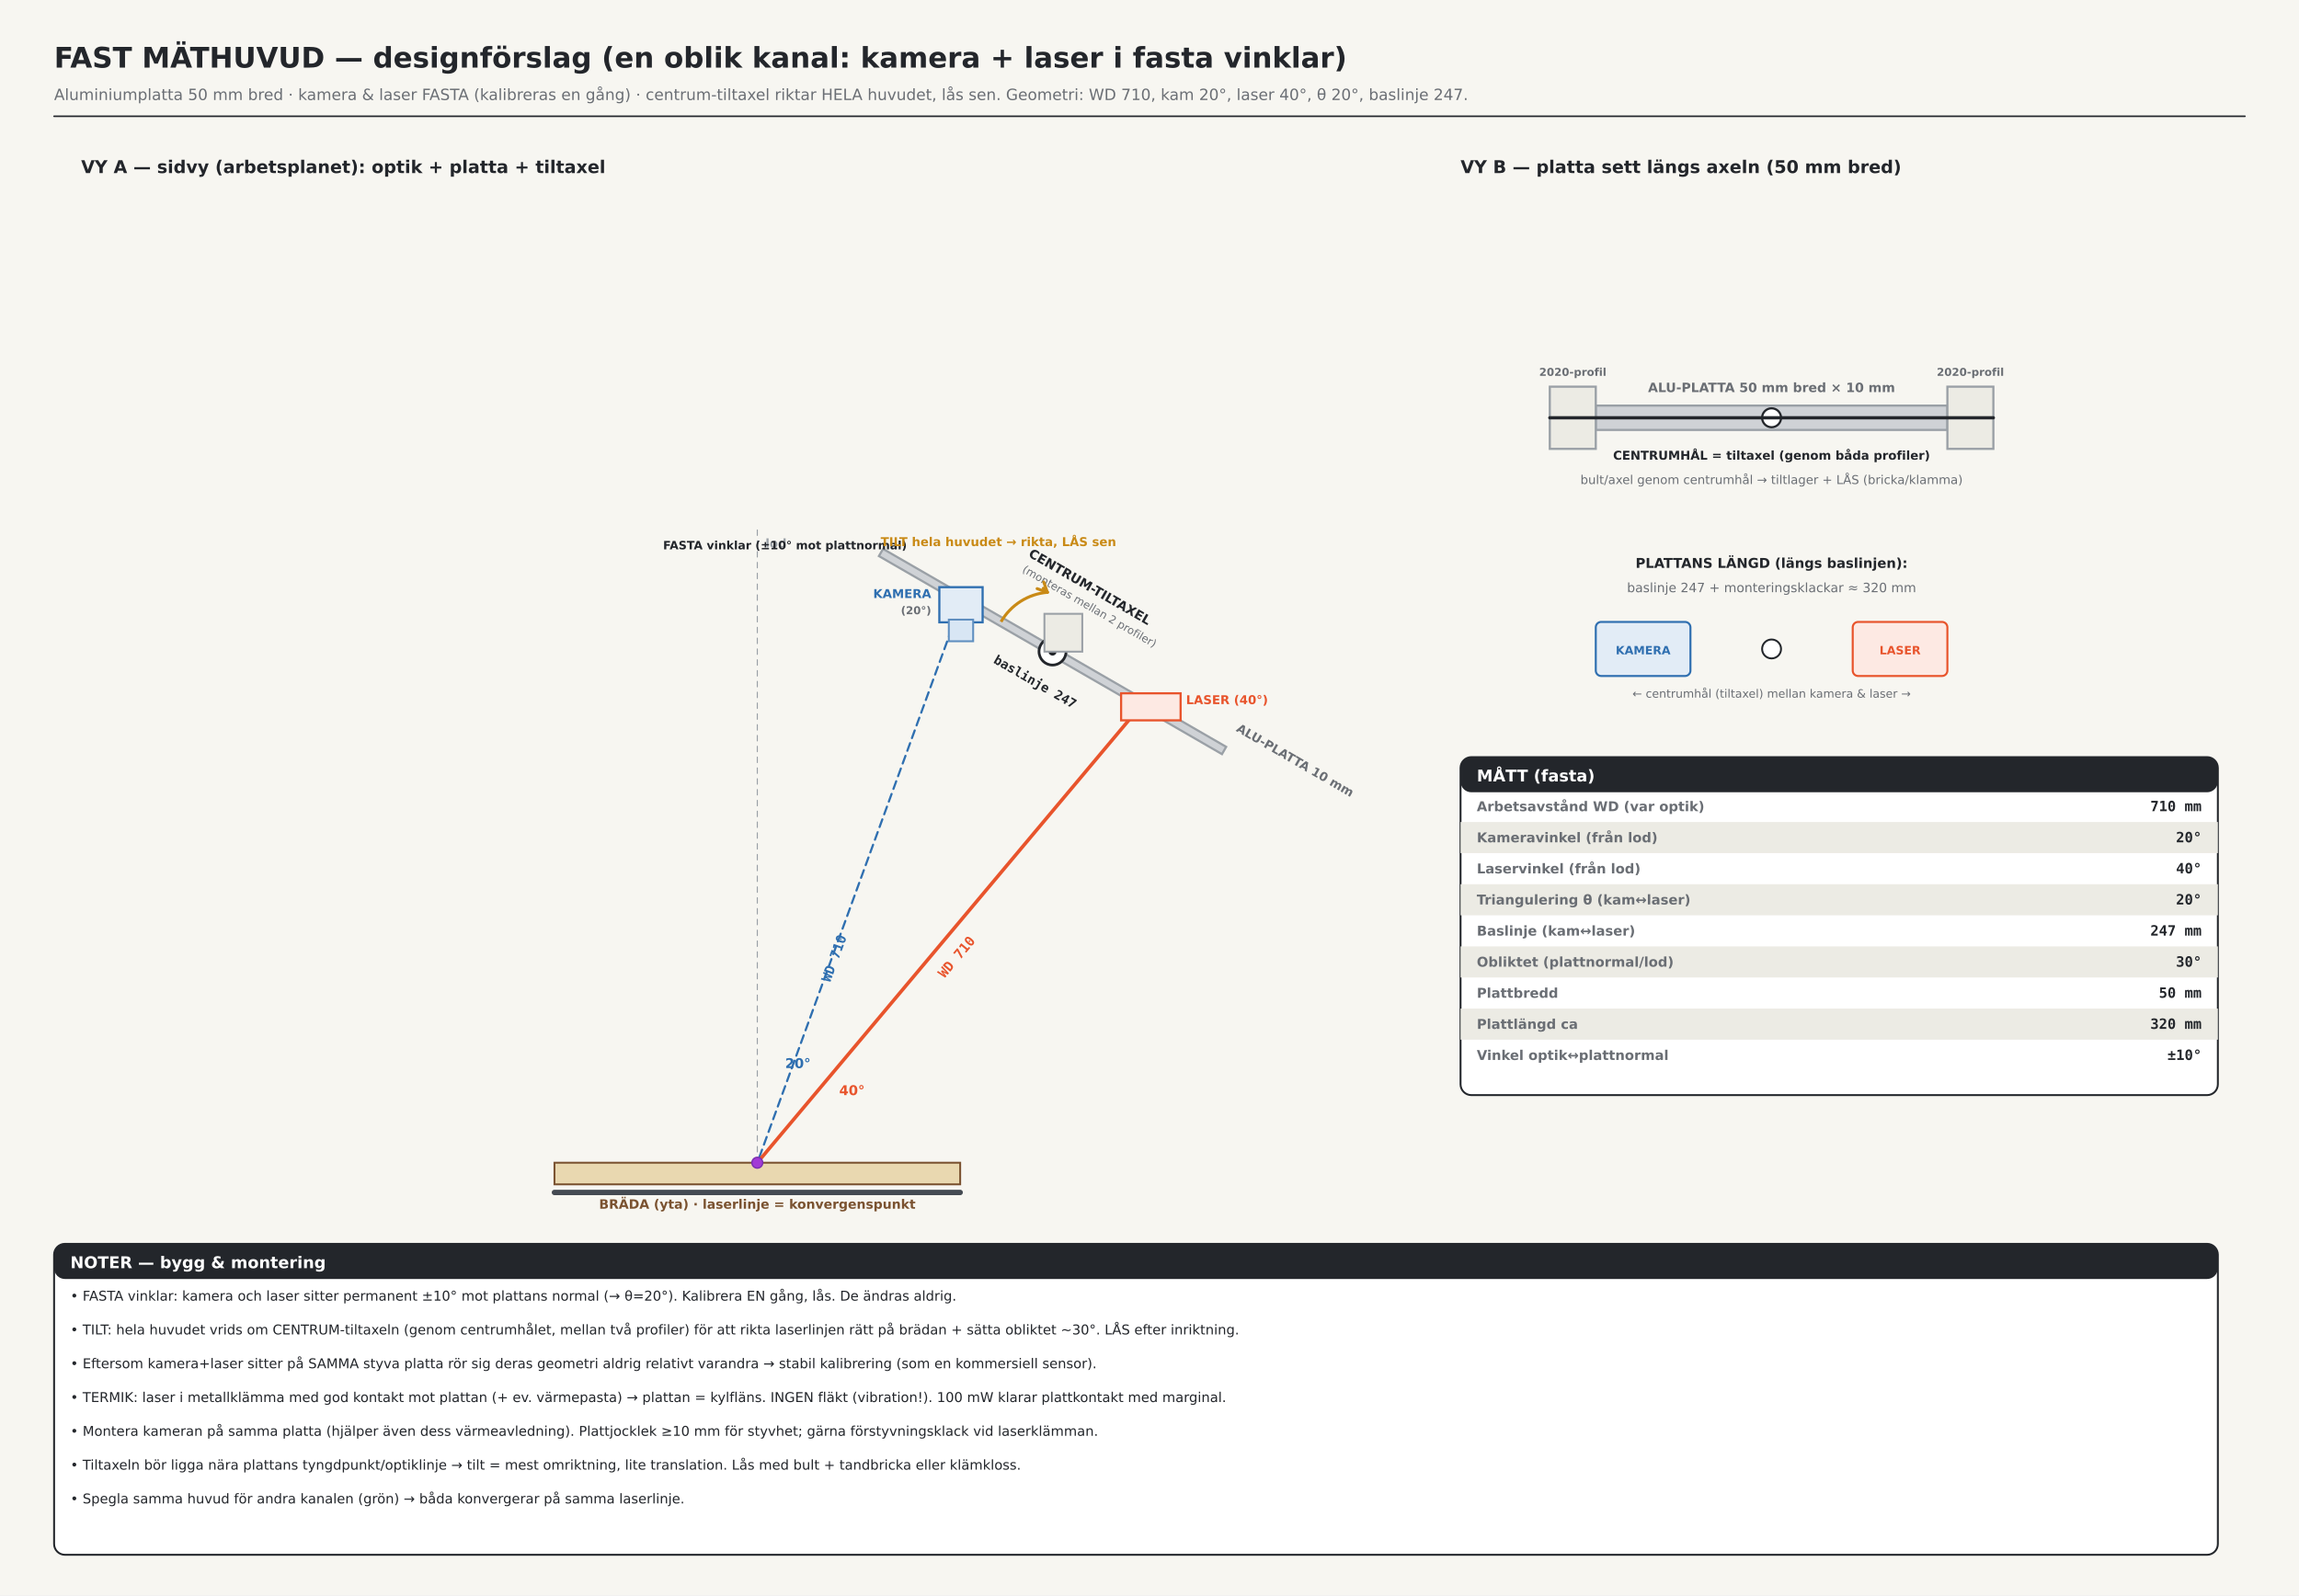
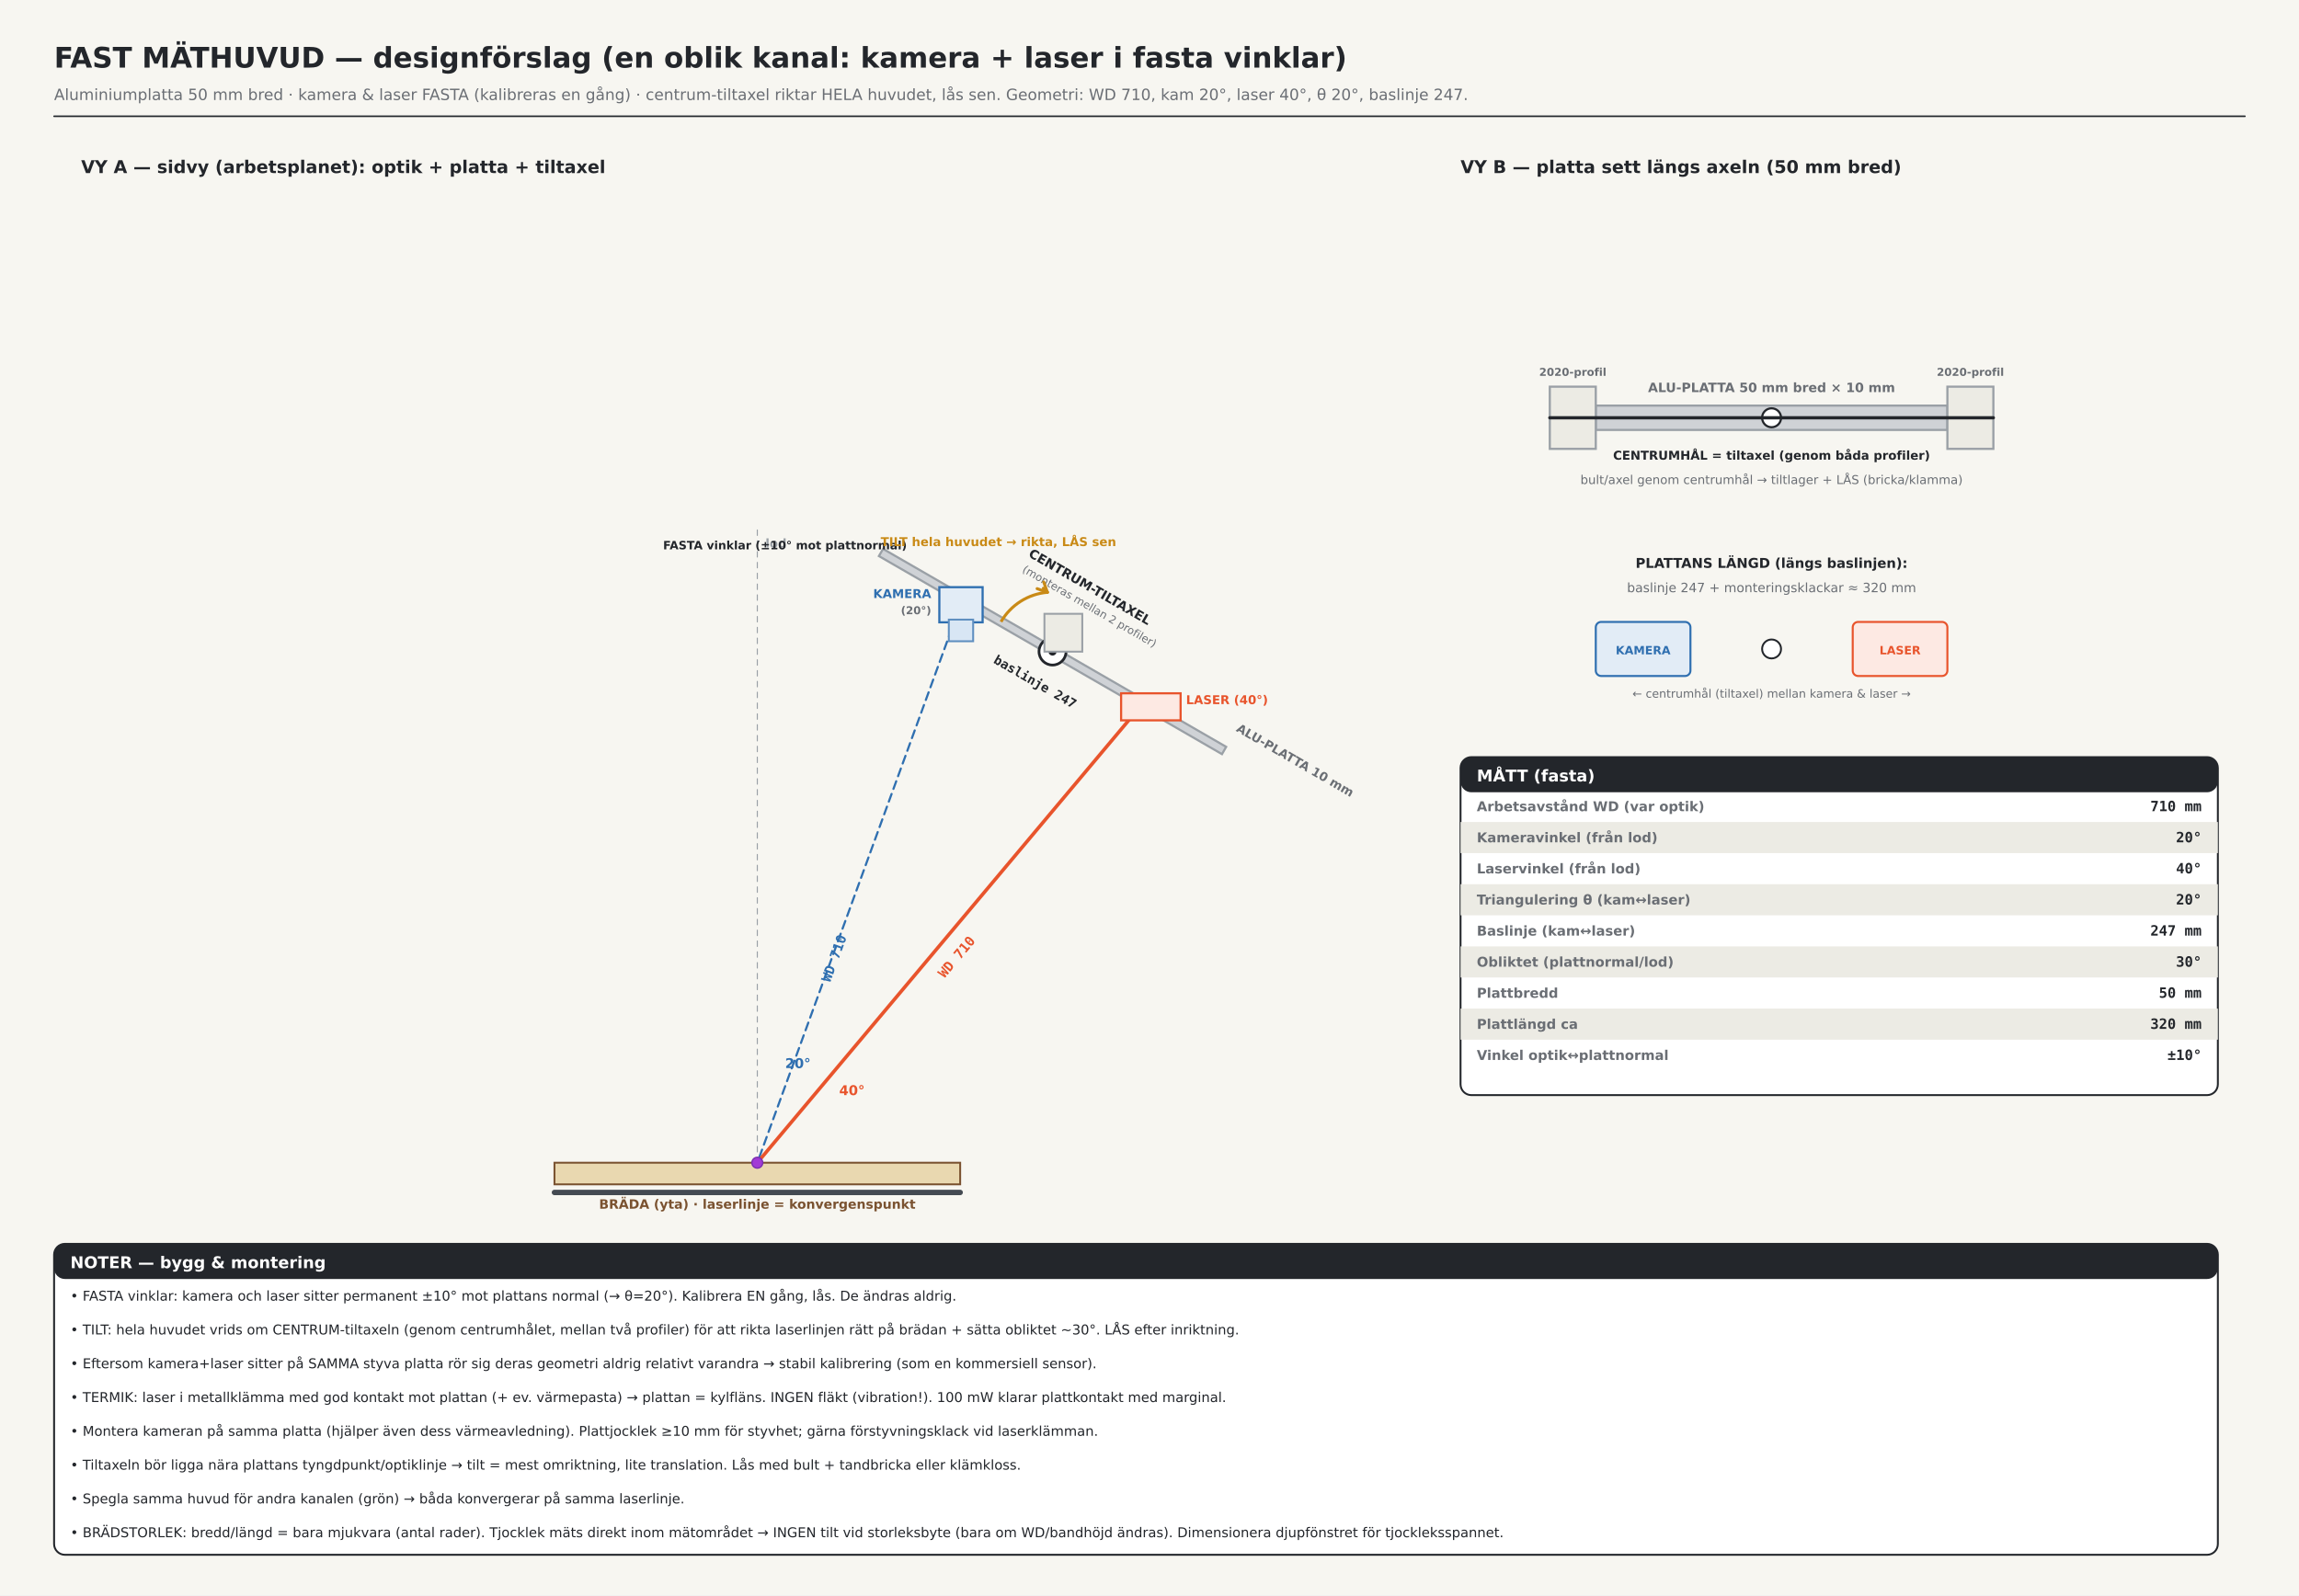
<svg xmlns="http://www.w3.org/2000/svg" width="1700" height="1180" viewBox="0 0 1700 1180">
  <rect width="1700" height="1180" fill="#f7f6f1" />
  <text x="40.0" y="50.0" font-family="'IBM Plex Sans','DejaVu Sans',sans-serif" font-size="21" font-weight="700" fill="#23262b" text-anchor="start">FAST MÄTHUVUD — designförslag (en oblik kanal: kamera + laser i fasta vinklar)</text>
  <text x="40.0" y="74.0" font-family="'IBM Plex Sans','DejaVu Sans',sans-serif" font-size="11.5" font-weight="400" fill="#6a6e74" text-anchor="start">Aluminiumplatta 50 mm bred · kamera &amp; laser FASTA (kalibreras en gång) · centrum-tiltaxel riktar HELA huvudet, lås sen. Geometri: WD 710, kam 20°, laser 40°, θ 20°, baslinje 247.</text>
  <line x1="40.0" y1="86.0" x2="1660.0" y2="86.0" stroke="#23262b" stroke-width="1.2" opacity="1" stroke-linecap="round" />
  <text x="60.0" y="128.0" font-family="'IBM Plex Sans','DejaVu Sans',sans-serif" font-size="13" font-weight="700" fill="#23262b" text-anchor="start">VY A — sidvy (arbetsplanet): optik + platta + tiltaxel</text>
  <rect x="410.0" y="860.0" width="300.0" height="16.0" rx="0" fill="#e9d8b0" stroke="#7a5230" stroke-width="1.4" opacity="1" />
  <text x="560.0" y="894.0" font-family="'IBM Plex Sans','DejaVu Sans',sans-serif" font-size="9.5" font-weight="700" fill="#7a5230" text-anchor="middle">BRÄDA (yta)  ·  laserlinje = konvergenspunkt</text>
  <line x1="410.0" y1="882.0" x2="710.0" y2="882.0" stroke="#444a52" stroke-width="4" opacity="1" stroke-linecap="round" />
  <line x1="560.0" y1="860.0" x2="560.0" y2="390.0" stroke="#9aa0a6" stroke-width="0.8" stroke-dasharray="4 4" opacity="1" stroke-linecap="round" />
  <text x="566.0" y="405.0" font-family="'IBM Plex Sans','DejaVu Sans',sans-serif" font-size="9" font-weight="700" fill="#9aa0a6" text-anchor="start">lod</text>
  <line x1="710.6" y1="446.3" x2="560.0" y2="860.0" stroke="#2f6fb0" stroke-width="1.6" stroke-dasharray="6 4" opacity="1" stroke-linecap="round" />
  <line x1="843.0" y1="522.8" x2="560.0" y2="860.0" stroke="#e8542c" stroke-width="2.6" opacity="1" stroke-linecap="round" />
  <circle cx="560.0" cy="860.0" r="4.0" fill="#a23ad6" stroke="#7a2fb0" stroke-width="1" />
  <text x="590.0" y="790.0" font-family="'IBM Plex Sans','DejaVu Sans',sans-serif" font-size="10" font-weight="700" fill="#2f6fb0" text-anchor="middle">20°</text>
  <text x="630.0" y="810.0" font-family="'IBM Plex Sans','DejaVu Sans',sans-serif" font-size="10" font-weight="700" fill="#e8542c" text-anchor="middle">40°</text>
  <text x="710.0" y="710.0" font-family="'IBM Plex Mono','DejaVu Sans Mono',monospace" font-size="10" font-weight="700" fill="#e8542c" text-anchor="middle" transform="rotate(-50 710.0 710.0)">WD 710</text>
  <text x="620.0" y="710.0" font-family="'IBM Plex Mono','DejaVu Sans Mono',monospace" font-size="10" font-weight="700" fill="#2f6fb0" text-anchor="middle" transform="rotate(-70 620.0 710.0)">WD 710</text>
  <polygon points="649.9,411.3 903.6,557.8 906.7,552.4 653.0,406.0" fill="#cfd2d6" stroke="#9aa0a6" stroke-width="1.6" opacity="1" />
  <text x="913.6" y="540.5" font-family="'IBM Plex Sans','DejaVu Sans',sans-serif" font-size="9" font-weight="700" fill="#6a6e74" text-anchor="start" transform="rotate(30 913.6 540.5)">ALU-PLATTA 10 mm</text>
  <text x="763.8" y="507.1" font-family="'IBM Plex Mono','DejaVu Sans Mono',monospace" font-size="9.5" font-weight="700" fill="#23262b" text-anchor="middle" transform="rotate(30 763.8 507.1)">baslinje 247</text>
  <polygon points="694.6,434.3 726.6,434.3 726.6,460.3 694.6,460.3" fill="#e2ecf6" stroke="#2f6fb0" stroke-width="1.6" opacity="1" />
  <rect x="701.6" y="458.3" width="18.0" height="16.0" rx="0" fill="#d8e6f4" stroke="#5f8fc0" stroke-width="1.4" opacity="1" />
  <text x="688.6" y="442.3" font-family="'IBM Plex Sans','DejaVu Sans',sans-serif" font-size="9" font-weight="700" fill="#2f6fb0" text-anchor="end">KAMERA</text>
  <text x="688.6" y="454.3" font-family="'IBM Plex Sans','DejaVu Sans',sans-serif" font-size="8" font-weight="700" fill="#6a6e74" text-anchor="end">(20°)</text>
  <polygon points="829.0,512.8 873.0,512.8 873.0,532.8 829.0,532.8" fill="#fde9e3" stroke="#e8542c" stroke-width="1.6" opacity="1" />
  <text x="877.0" y="520.8" font-family="'IBM Plex Sans','DejaVu Sans',sans-serif" font-size="9" font-weight="700" fill="#e8542c" text-anchor="start">LASER (40°)</text>
  <text x="670.6" y="406.3" font-family="'IBM Plex Sans','DejaVu Sans',sans-serif" font-size="8.5" font-weight="700" fill="#23262b" text-anchor="end">FASTA vinklar (±10° mot plattnormal)</text>
  <circle cx="778.3" cy="481.9" r="10.0" fill="#fff" stroke="#23262b" stroke-width="2" />
  <circle cx="778.3" cy="481.9" r="3.0" fill="#23262b" stroke="#23262b" stroke-width="0" />
  <rect x="772.3" y="454.0" width="28.0" height="28.0" rx="0" fill="#ecebe4" stroke="#9aa0a6" stroke-width="1.4" opacity="1" />
  <text x="804.3" y="436.9" font-family="'IBM Plex Sans','DejaVu Sans',sans-serif" font-size="9.5" font-weight="700" fill="#23262b" text-anchor="middle" transform="rotate(30 804.3 436.9)">CENTRUM-TILTAXEL</text>
  <text x="804.3" y="450.9" font-family="'IBM Plex Sans','DejaVu Sans',sans-serif" font-size="8" font-weight="400" fill="#6a6e74" text-anchor="middle" transform="rotate(30 804.3 450.9)">(monteras mellan 2 profiler)</text>
  <path d="M 740.2 459.9 A 44 44 0 0 1 774.5 438.1" fill="none" stroke="#c98a16" stroke-width="2.2" />
  <line x1="771.5" y1="435.1" x2="774.5" y2="438.1" stroke="#c98a16" stroke-width="2.2" opacity="1" stroke-linecap="round" />
  <line x1="774.5" y1="438.1" x2="766.9" y2="435.4" stroke="#c98a16" stroke-width="2.2" opacity="1" stroke-linecap="round" />
  <line x1="774.5" y1="438.1" x2="771.8" y2="430.5" stroke="#c98a16" stroke-width="2.2" opacity="1" stroke-linecap="round" />
  <text x="738.3" y="403.9" font-family="'IBM Plex Sans','DejaVu Sans',sans-serif" font-size="9" font-weight="700" fill="#c98a16" text-anchor="middle">TILT hela huvudet → rikta, LÅS sen</text>
  <text x="1080.0" y="128.0" font-family="'IBM Plex Sans','DejaVu Sans',sans-serif" font-size="13" font-weight="700" fill="#23262b" text-anchor="start">VY B — platta sett längs axeln (50 mm bred)</text>
  <rect x="1180.0" y="300.0" width="260.0" height="18.0" rx="0" fill="#cfd2d6" stroke="#9aa0a6" stroke-width="1.6" opacity="1" />
  <text x="1310.0" y="290.0" font-family="'IBM Plex Sans','DejaVu Sans',sans-serif" font-size="9.5" font-weight="700" fill="#6a6e74" text-anchor="middle">ALU-PLATTA  50 mm bred × 10 mm</text>
  <circle cx="1310.0" cy="309.0" r="7.0" fill="#fff" stroke="#23262b" stroke-width="1.6" />
  <text x="1310.0" y="340.0" font-family="'IBM Plex Sans','DejaVu Sans',sans-serif" font-size="9" font-weight="700" fill="#23262b" text-anchor="middle">CENTRUMHÅL = tiltaxel (genom båda profiler)</text>
  <rect x="1146.0" y="286.0" width="34.0" height="46.0" rx="0" fill="#ecebe4" stroke="#9aa0a6" stroke-width="1.6" opacity="1" />
  <text x="1163.0" y="278.0" font-family="'IBM Plex Sans','DejaVu Sans',sans-serif" font-size="8" font-weight="700" fill="#6a6e74" text-anchor="middle">2020-profil</text>
  <rect x="1440.0" y="286.0" width="34.0" height="46.0" rx="0" fill="#ecebe4" stroke="#9aa0a6" stroke-width="1.6" opacity="1" />
  <text x="1457.0" y="278.0" font-family="'IBM Plex Sans','DejaVu Sans',sans-serif" font-size="8" font-weight="700" fill="#6a6e74" text-anchor="middle">2020-profil</text>
  <line x1="1146.0" y1="309.0" x2="1474.0" y2="309.0" stroke="#23262b" stroke-width="2.4" opacity="1" stroke-linecap="round" />
  <text x="1310.0" y="358.0" font-family="'IBM Plex Sans','DejaVu Sans',sans-serif" font-size="9" font-weight="400" fill="#6a6e74" text-anchor="middle">bult/axel genom centrumhål → tiltlager + LÅS (bricka/klamma)</text>
  <text x="1310.0" y="420.0" font-family="'IBM Plex Sans','DejaVu Sans',sans-serif" font-size="10" font-weight="700" fill="#23262b" text-anchor="middle">PLATTANS LÄNGD (längs baslinjen):</text>
  <text x="1310.0" y="438.0" font-family="'IBM Plex Sans','DejaVu Sans',sans-serif" font-size="9.5" font-weight="400" fill="#6a6e74" text-anchor="middle">baslinje 247 + monteringsklackar ≈ 320 mm</text>
  <rect x="1180.0" y="460.0" width="70.0" height="40.0" rx="4" fill="#e2ecf6" stroke="#2f6fb0" stroke-width="1.5" opacity="1" />
  <text x="1215.0" y="484.0" font-family="'IBM Plex Sans','DejaVu Sans',sans-serif" font-size="8.5" font-weight="700" fill="#2f6fb0" text-anchor="middle">KAMERA</text>
  <rect x="1370.0" y="460.0" width="70.0" height="40.0" rx="4" fill="#fde9e3" stroke="#e8542c" stroke-width="1.5" opacity="1" />
  <text x="1405.0" y="484.0" font-family="'IBM Plex Sans','DejaVu Sans',sans-serif" font-size="8.5" font-weight="700" fill="#e8542c" text-anchor="middle">LASER</text>
  <circle cx="1310.0" cy="480.0" r="7.0" fill="#fff" stroke="#23262b" stroke-width="1.4" />
  <text x="1310.0" y="516.0" font-family="'IBM Plex Sans','DejaVu Sans',sans-serif" font-size="8.5" font-weight="400" fill="#6a6e74" text-anchor="middle">← centrumhål (tiltaxel) mellan kamera &amp; laser →</text>
  <rect x="1080.0" y="560.0" width="560.0" height="250.0" rx="8" fill="#fff" stroke="#23262b" stroke-width="1.4" opacity="1" />
  <rect x="1080.0" y="560.0" width="560.0" height="26.0" rx="8" fill="#23262b" stroke="#23262b" stroke-width="0" opacity="1" />
  <text x="1092.0" y="578.0" font-family="'IBM Plex Sans','DejaVu Sans',sans-serif" font-size="12" font-weight="700" fill="#fff" text-anchor="start">MÅTT (fasta)</text>
  <text x="1092.0" y="600.0" font-family="'IBM Plex Sans','DejaVu Sans',sans-serif" font-size="10" font-weight="700" fill="#6a6e74" text-anchor="start">Arbetsavstånd WD (var optik)</text>
  <text x="1628.0" y="600.0" font-family="'IBM Plex Mono','DejaVu Sans Mono',monospace" font-size="10.5" font-weight="700" fill="#23262b" text-anchor="end">710 mm</text>
  <rect x="1080.0" y="608.0" width="560.0" height="23.0" rx="0" fill="#ecebe4" stroke="none" stroke-width="0" opacity="1" />
  <text x="1092.0" y="623.0" font-family="'IBM Plex Sans','DejaVu Sans',sans-serif" font-size="10" font-weight="700" fill="#6a6e74" text-anchor="start">Kameravinkel (från lod)</text>
  <text x="1628.0" y="623.0" font-family="'IBM Plex Mono','DejaVu Sans Mono',monospace" font-size="10.5" font-weight="700" fill="#23262b" text-anchor="end">20°</text>
  <text x="1092.0" y="646.0" font-family="'IBM Plex Sans','DejaVu Sans',sans-serif" font-size="10" font-weight="700" fill="#6a6e74" text-anchor="start">Laservinkel (från lod)</text>
  <text x="1628.0" y="646.0" font-family="'IBM Plex Mono','DejaVu Sans Mono',monospace" font-size="10.5" font-weight="700" fill="#23262b" text-anchor="end">40°</text>
  <rect x="1080.0" y="654.0" width="560.0" height="23.0" rx="0" fill="#ecebe4" stroke="none" stroke-width="0" opacity="1" />
  <text x="1092.0" y="669.0" font-family="'IBM Plex Sans','DejaVu Sans',sans-serif" font-size="10" font-weight="700" fill="#6a6e74" text-anchor="start">Triangulering θ (kam↔laser)</text>
  <text x="1628.0" y="669.0" font-family="'IBM Plex Mono','DejaVu Sans Mono',monospace" font-size="10.5" font-weight="700" fill="#23262b" text-anchor="end">20°</text>
  <text x="1092.0" y="692.0" font-family="'IBM Plex Sans','DejaVu Sans',sans-serif" font-size="10" font-weight="700" fill="#6a6e74" text-anchor="start">Baslinje (kam↔laser)</text>
  <text x="1628.0" y="692.0" font-family="'IBM Plex Mono','DejaVu Sans Mono',monospace" font-size="10.5" font-weight="700" fill="#23262b" text-anchor="end">247 mm</text>
  <rect x="1080.0" y="700.0" width="560.0" height="23.0" rx="0" fill="#ecebe4" stroke="none" stroke-width="0" opacity="1" />
  <text x="1092.0" y="715.0" font-family="'IBM Plex Sans','DejaVu Sans',sans-serif" font-size="10" font-weight="700" fill="#6a6e74" text-anchor="start">Obliktet (plattnormal/lod)</text>
  <text x="1628.0" y="715.0" font-family="'IBM Plex Mono','DejaVu Sans Mono',monospace" font-size="10.5" font-weight="700" fill="#23262b" text-anchor="end">30°</text>
  <text x="1092.0" y="738.0" font-family="'IBM Plex Sans','DejaVu Sans',sans-serif" font-size="10" font-weight="700" fill="#6a6e74" text-anchor="start">Plattbredd</text>
  <text x="1628.0" y="738.0" font-family="'IBM Plex Mono','DejaVu Sans Mono',monospace" font-size="10.5" font-weight="700" fill="#23262b" text-anchor="end">50 mm</text>
  <rect x="1080.0" y="746.0" width="560.0" height="23.0" rx="0" fill="#ecebe4" stroke="none" stroke-width="0" opacity="1" />
  <text x="1092.0" y="761.0" font-family="'IBM Plex Sans','DejaVu Sans',sans-serif" font-size="10" font-weight="700" fill="#6a6e74" text-anchor="start">Plattlängd ca</text>
  <text x="1628.0" y="761.0" font-family="'IBM Plex Mono','DejaVu Sans Mono',monospace" font-size="10.5" font-weight="700" fill="#23262b" text-anchor="end">320 mm</text>
  <text x="1092.0" y="784.0" font-family="'IBM Plex Sans','DejaVu Sans',sans-serif" font-size="10" font-weight="700" fill="#6a6e74" text-anchor="start">Vinkel optik↔plattnormal</text>
  <text x="1628.0" y="784.0" font-family="'IBM Plex Mono','DejaVu Sans Mono',monospace" font-size="10.5" font-weight="700" fill="#23262b" text-anchor="end">±10°</text>
  <rect x="40.0" y="920.0" width="1600.0" height="230.0" rx="8" fill="#fff" stroke="#23262b" stroke-width="1.4" opacity="1" />
  <rect x="40.0" y="920.0" width="1600.0" height="26.0" rx="8" fill="#23262b" stroke="#23262b" stroke-width="0" opacity="1" />
  <text x="52.0" y="938.0" font-family="'IBM Plex Sans','DejaVu Sans',sans-serif" font-size="12" font-weight="700" fill="#fff" text-anchor="start">NOTER — bygg &amp; montering</text>
  <text x="52.0" y="962.0" font-family="'IBM Plex Sans','DejaVu Sans',sans-serif" font-size="10" font-weight="400" fill="#23262b" text-anchor="start">• FASTA vinklar: kamera och laser sitter permanent ±10° mot plattans normal (→ θ=20°). Kalibrera EN gång, lås. De ändras aldrig.</text>
  <text x="52.0" y="987.0" font-family="'IBM Plex Sans','DejaVu Sans',sans-serif" font-size="10" font-weight="400" fill="#23262b" text-anchor="start">• TILT: hela huvudet vrids om CENTRUM-tiltaxeln (genom centrumhålet, mellan två profiler) för att rikta laserlinjen rätt på brädan + sätta obliktet ~30°. LÅS efter inriktning.</text>
  <text x="52.0" y="1012.0" font-family="'IBM Plex Sans','DejaVu Sans',sans-serif" font-size="10" font-weight="400" fill="#23262b" text-anchor="start">• Eftersom kamera+laser sitter på SAMMA styva platta rör sig deras geometri aldrig relativt varandra → stabil kalibrering (som en kommersiell sensor).</text>
  <text x="52.0" y="1037.0" font-family="'IBM Plex Sans','DejaVu Sans',sans-serif" font-size="10" font-weight="400" fill="#23262b" text-anchor="start">• TERMIK: laser i metallklämma med god kontakt mot plattan (+ ev. värmepasta) → plattan = kylfläns. INGEN fläkt (vibration!). 100 mW klarar plattkontakt med marginal.</text>
  <text x="52.0" y="1062.0" font-family="'IBM Plex Sans','DejaVu Sans',sans-serif" font-size="10" font-weight="400" fill="#23262b" text-anchor="start">• Montera kameran på samma platta (hjälper även dess värmeavledning). Plattjocklek ≥10 mm för styvhet; gärna förstyvningsklack vid laserklämman.</text>
  <text x="52.0" y="1087.0" font-family="'IBM Plex Sans','DejaVu Sans',sans-serif" font-size="10" font-weight="400" fill="#23262b" text-anchor="start">• Tiltaxeln bör ligga nära plattans tyngdpunkt/optiklinje → tilt = mest omriktning, lite translation. Lås med bult + tandbricka eller klämkloss.</text>
  <text x="52.0" y="1112.0" font-family="'IBM Plex Sans','DejaVu Sans',sans-serif" font-size="10" font-weight="400" fill="#23262b" text-anchor="start">• Spegla samma huvud för andra kanalen (grön) → båda konvergerar på samma laserlinje.</text>
+   <text x="52.0" y="1137.0" font-family="'IBM Plex Sans','DejaVu Sans',sans-serif" font-size="10" font-weight="400" fill="#23262b" text-anchor="start">• BRÄDSTORLEK: bredd/längd = bara mjukvara (antal rader). Tjocklek mäts direkt inom mätområdet → INGEN tilt vid storleksbyte (bara om WD/bandhöjd ändras). Dimensionera djupfönstret för tjockleksspannet.</text>
</svg>
